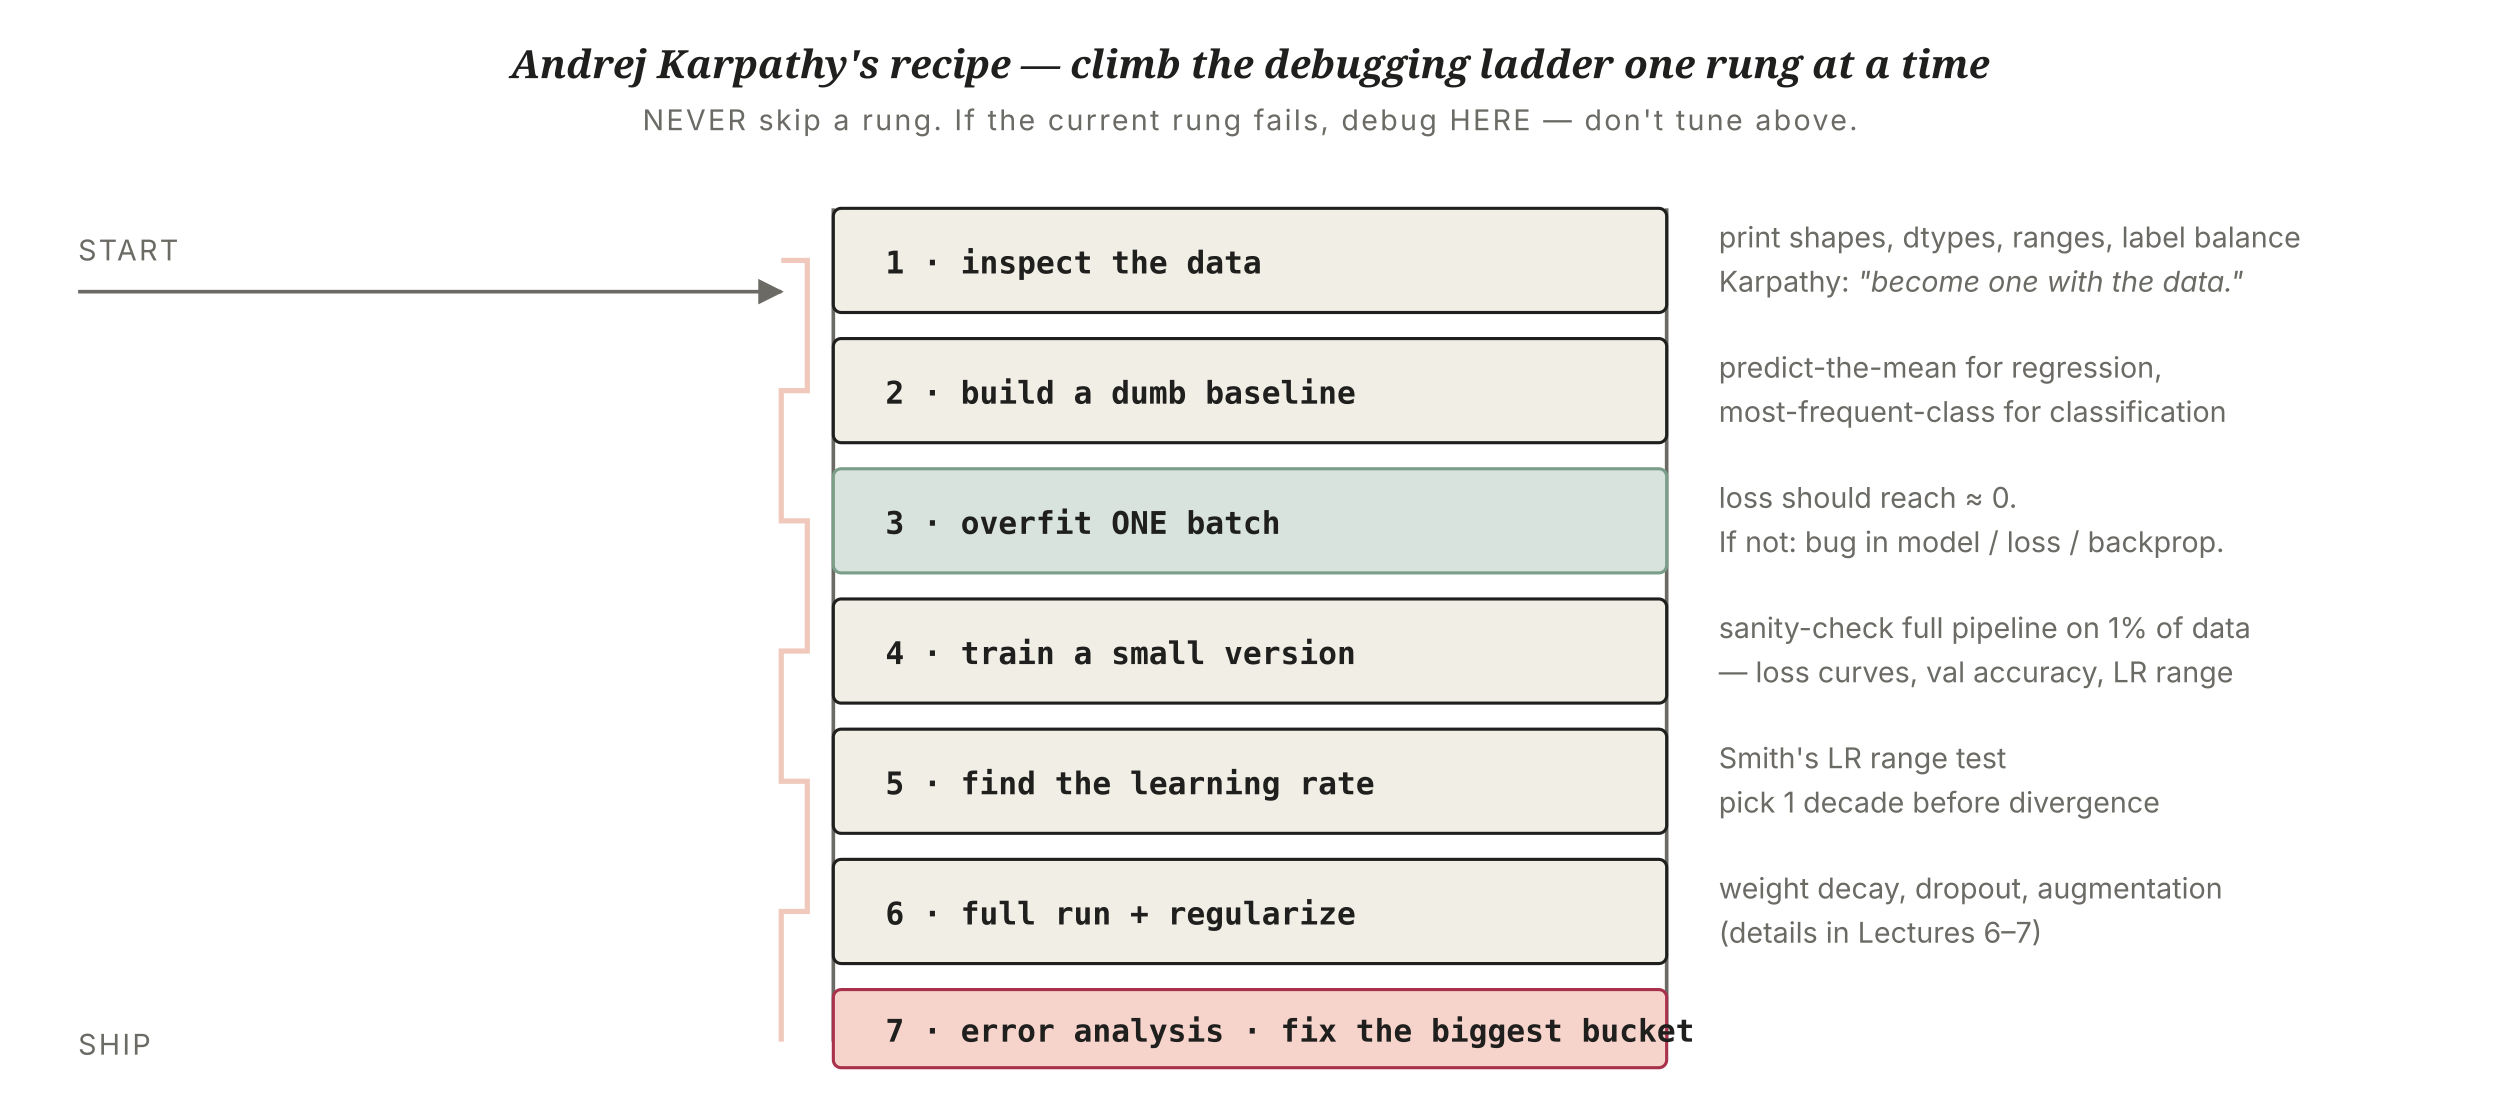
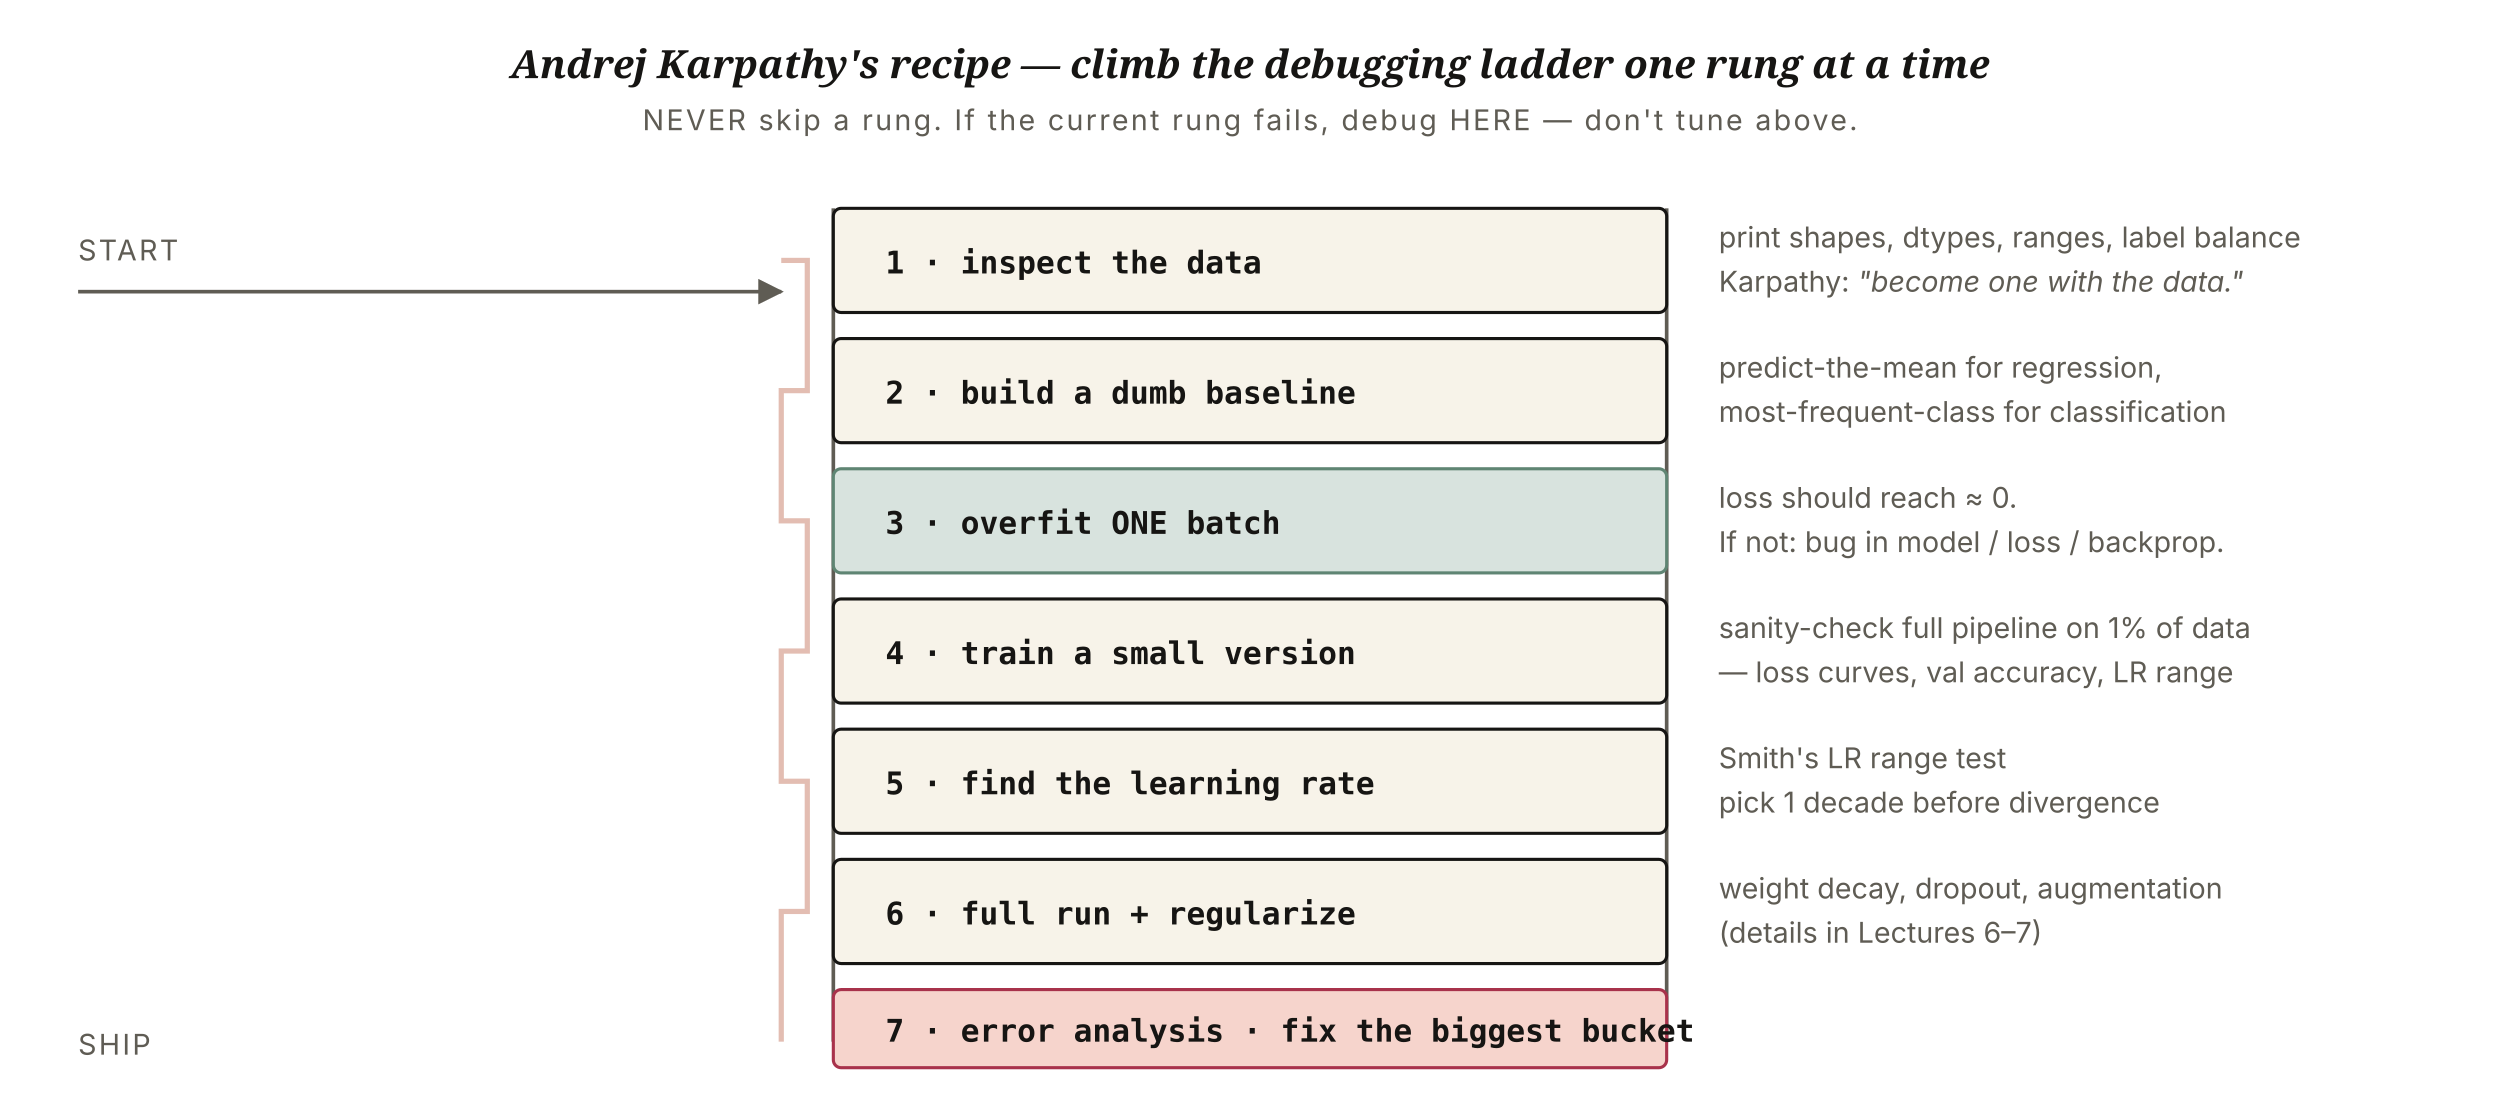
- <svg xmlns="http://www.w3.org/2000/svg" viewBox="0 0 960 420" font-family="Fraunces, Georgia, serif">
+ <svg xmlns="http://www.w3.org/2000/svg" viewBox="0 0 960 420" font-family="EB Garamond, Georgia, serif">
  <defs>
    <style>
-       .rung  { fill:#F0EEE5; stroke:#1F1F1E; stroke-width:1.2; rx:3; ry:3; }
-       .rung-ok { fill:#D8E3DE; stroke:#7B9E89; stroke-width:1.2; rx:3; ry:3; }
+       .rung  { fill:#F7F3E9; stroke:#161513; stroke-width:1.2; rx:3; ry:3; }
+       .rung-ok { fill:#D8E3DE; stroke:#5F8573; stroke-width:1.2; rx:3; ry:3; }
      .rung-fail{ fill:#F6D4CC; stroke:#A8324B; stroke-width:1.2; rx:3; ry:3; }
-       .rail  { stroke:#6B6A65; stroke-width:1.4; }
-       .lbl   { fill:#1F1F1E; font-size:13px; }
-       .mono  { font-family:'JetBrains Mono', monospace; font-size:12px; fill:#1F1F1E; }
-       .mut   { fill:#6B6A65; font-size:11px; font-family:Inter, sans-serif; }
-       .ttl   { fill:#1F1F1E; font-size:15px; font-weight:600; font-style:italic; }
-       .tag   { fill:#6B6A65; font-size:11px; letter-spacing:0.08em; text-transform:uppercase; font-family:Inter, sans-serif; }
+       .rail  { stroke:#5F5C54; stroke-width:1.4; }
+       .lbl   { fill:#161513; font-size:13px; }
+       .mono  { font-family:'JetBrains Mono', monospace; font-size:12px; fill:#161513; }
+       .mut   { fill:#5F5C54; font-size:11px; font-family:Inter, sans-serif; }
+       .ttl   { fill:#161513; font-size:15px; font-weight:600; font-style:italic; }
+       .tag   { fill:#5F5C54; font-size:11px; letter-spacing:0.08em; text-transform:uppercase; font-family:Inter, sans-serif; }
    </style>
    <marker id="arrD" viewBox="0 0 10 10" refX="9" refY="5" markerWidth="7" markerHeight="7" orient="auto">
-       <path d="M0,0 L10,5 L0,10 z" fill="#6B6A65" />
+       <path d="M0,0 L10,5 L0,10 z" fill="#5F5C54" />
    </marker>
  </defs>
  <text x="480" y="30" text-anchor="middle" class="ttl">Andrej Karpathy's recipe — climb the debugging ladder one rung at a time</text>
  <text x="480" y="50" text-anchor="middle" class="tag">NEVER skip a rung. If the current rung fails, debug HERE — don't tune above.</text>
  <line x1="320" y1="80" x2="320" y2="400" class="rail" />
  <line x1="640" y1="80" x2="640" y2="400" class="rail" />
  <g>
    <rect x="320" y="80" width="320" height="40" class="rung" />
    <text x="340" y="105" class="mono" font-weight="600">1 · inspect the data</text>
    <text x="660" y="95" class="mut">print shapes, dtypes, ranges, label balance</text>
    <text x="660" y="112" class="mut">Karpathy: <tspan font-style="italic">"become one with the data."</tspan>
    </text>
    <rect x="320" y="130" width="320" height="40" class="rung" />
    <text x="340" y="155" class="mono" font-weight="600">2 · build a dumb baseline</text>
    <text x="660" y="145" class="mut">predict-the-mean for regression,</text>
    <text x="660" y="162" class="mut">most-frequent-class for classification</text>
    <rect x="320" y="180" width="320" height="40" class="rung-ok" />
-     <text x="340" y="205" class="mono" font-weight="600" fill="#7B9E89">3 · overfit ONE batch</text>
+     <text x="340" y="205" class="mono" font-weight="600" fill="#5F8573">3 · overfit ONE batch</text>
    <text x="660" y="195" class="mut">loss should reach ≈ 0.</text>
    <text x="660" y="212" class="mut">If not: bug in model / loss / backprop.</text>
    <rect x="320" y="230" width="320" height="40" class="rung" />
    <text x="340" y="255" class="mono" font-weight="600">4 · train a small version</text>
    <text x="660" y="245" class="mut">sanity-check full pipeline on 1% of data</text>
    <text x="660" y="262" class="mut">— loss curves, val accuracy, LR range</text>
    <rect x="320" y="280" width="320" height="40" class="rung" />
    <text x="340" y="305" class="mono" font-weight="600">5 · find the learning rate</text>
    <text x="660" y="295" class="mut">Smith's LR range test</text>
    <text x="660" y="312" class="mut">pick 1 decade before divergence</text>
    <rect x="320" y="330" width="320" height="40" class="rung" />
    <text x="340" y="355" class="mono" font-weight="600">6 · full run + regularize</text>
    <text x="660" y="345" class="mut">weight decay, dropout, augmentation</text>
    <text x="660" y="362" class="mut">(details in Lectures 6–7)</text>
    <rect x="320" y="380" width="320" height="30" class="rung-fail" />
    <text x="340" y="400" class="mono" font-weight="600" fill="#A8324B">7 · error analysis · fix the biggest bucket</text>
  </g>
  <g>
    <text x="30" y="100" class="tag">START</text>
    <line x1="30" y1="112" x2="300" y2="112" class="rail" marker-end="url(#arrD)" />
    <text x="30" y="405" class="tag">SHIP</text>
  </g>
-   <g stroke="#D97757" stroke-width="2" fill="none" opacity="0.4">
+   <g stroke="#B85A3E" stroke-width="2" fill="none" opacity="0.4">
    <path d="M 300 100 L 310 100 L 310 150 L 300 150 L 300 200 L 310 200 L 310 250 L 300 250 L 300 300 L 310 300 L 310 350 L 300 350 L 300 400" />
  </g>
</svg>
